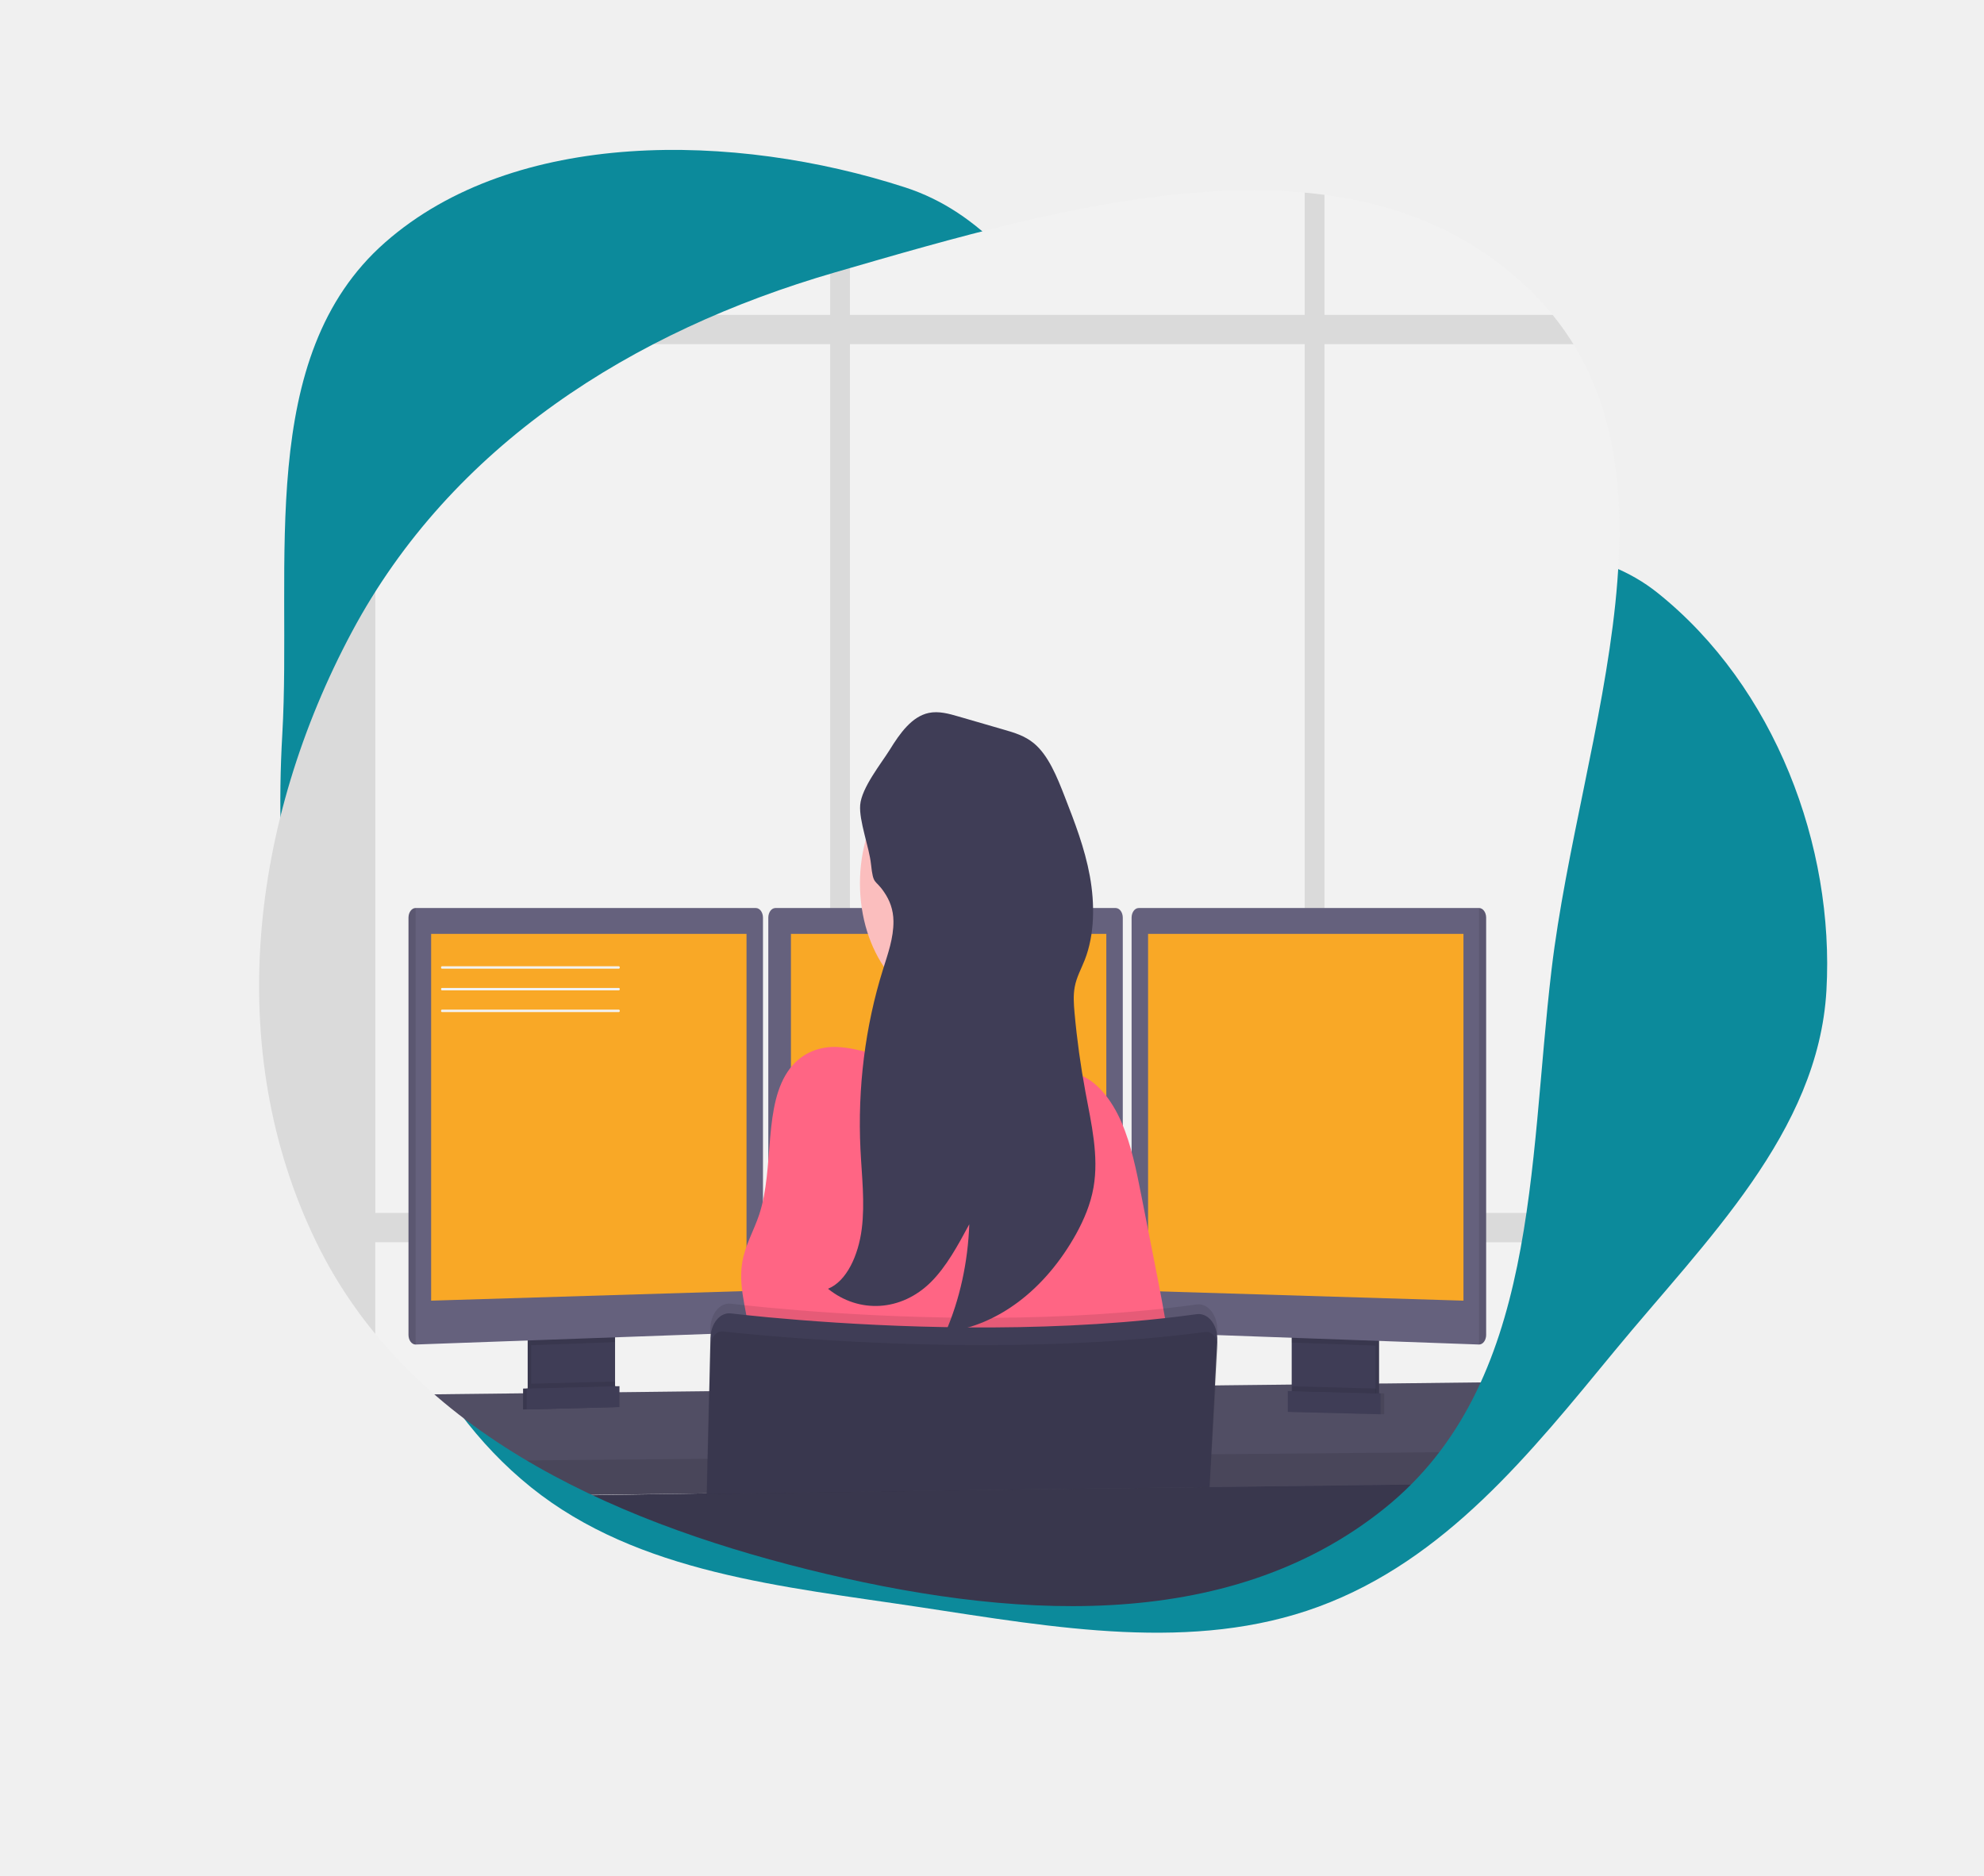
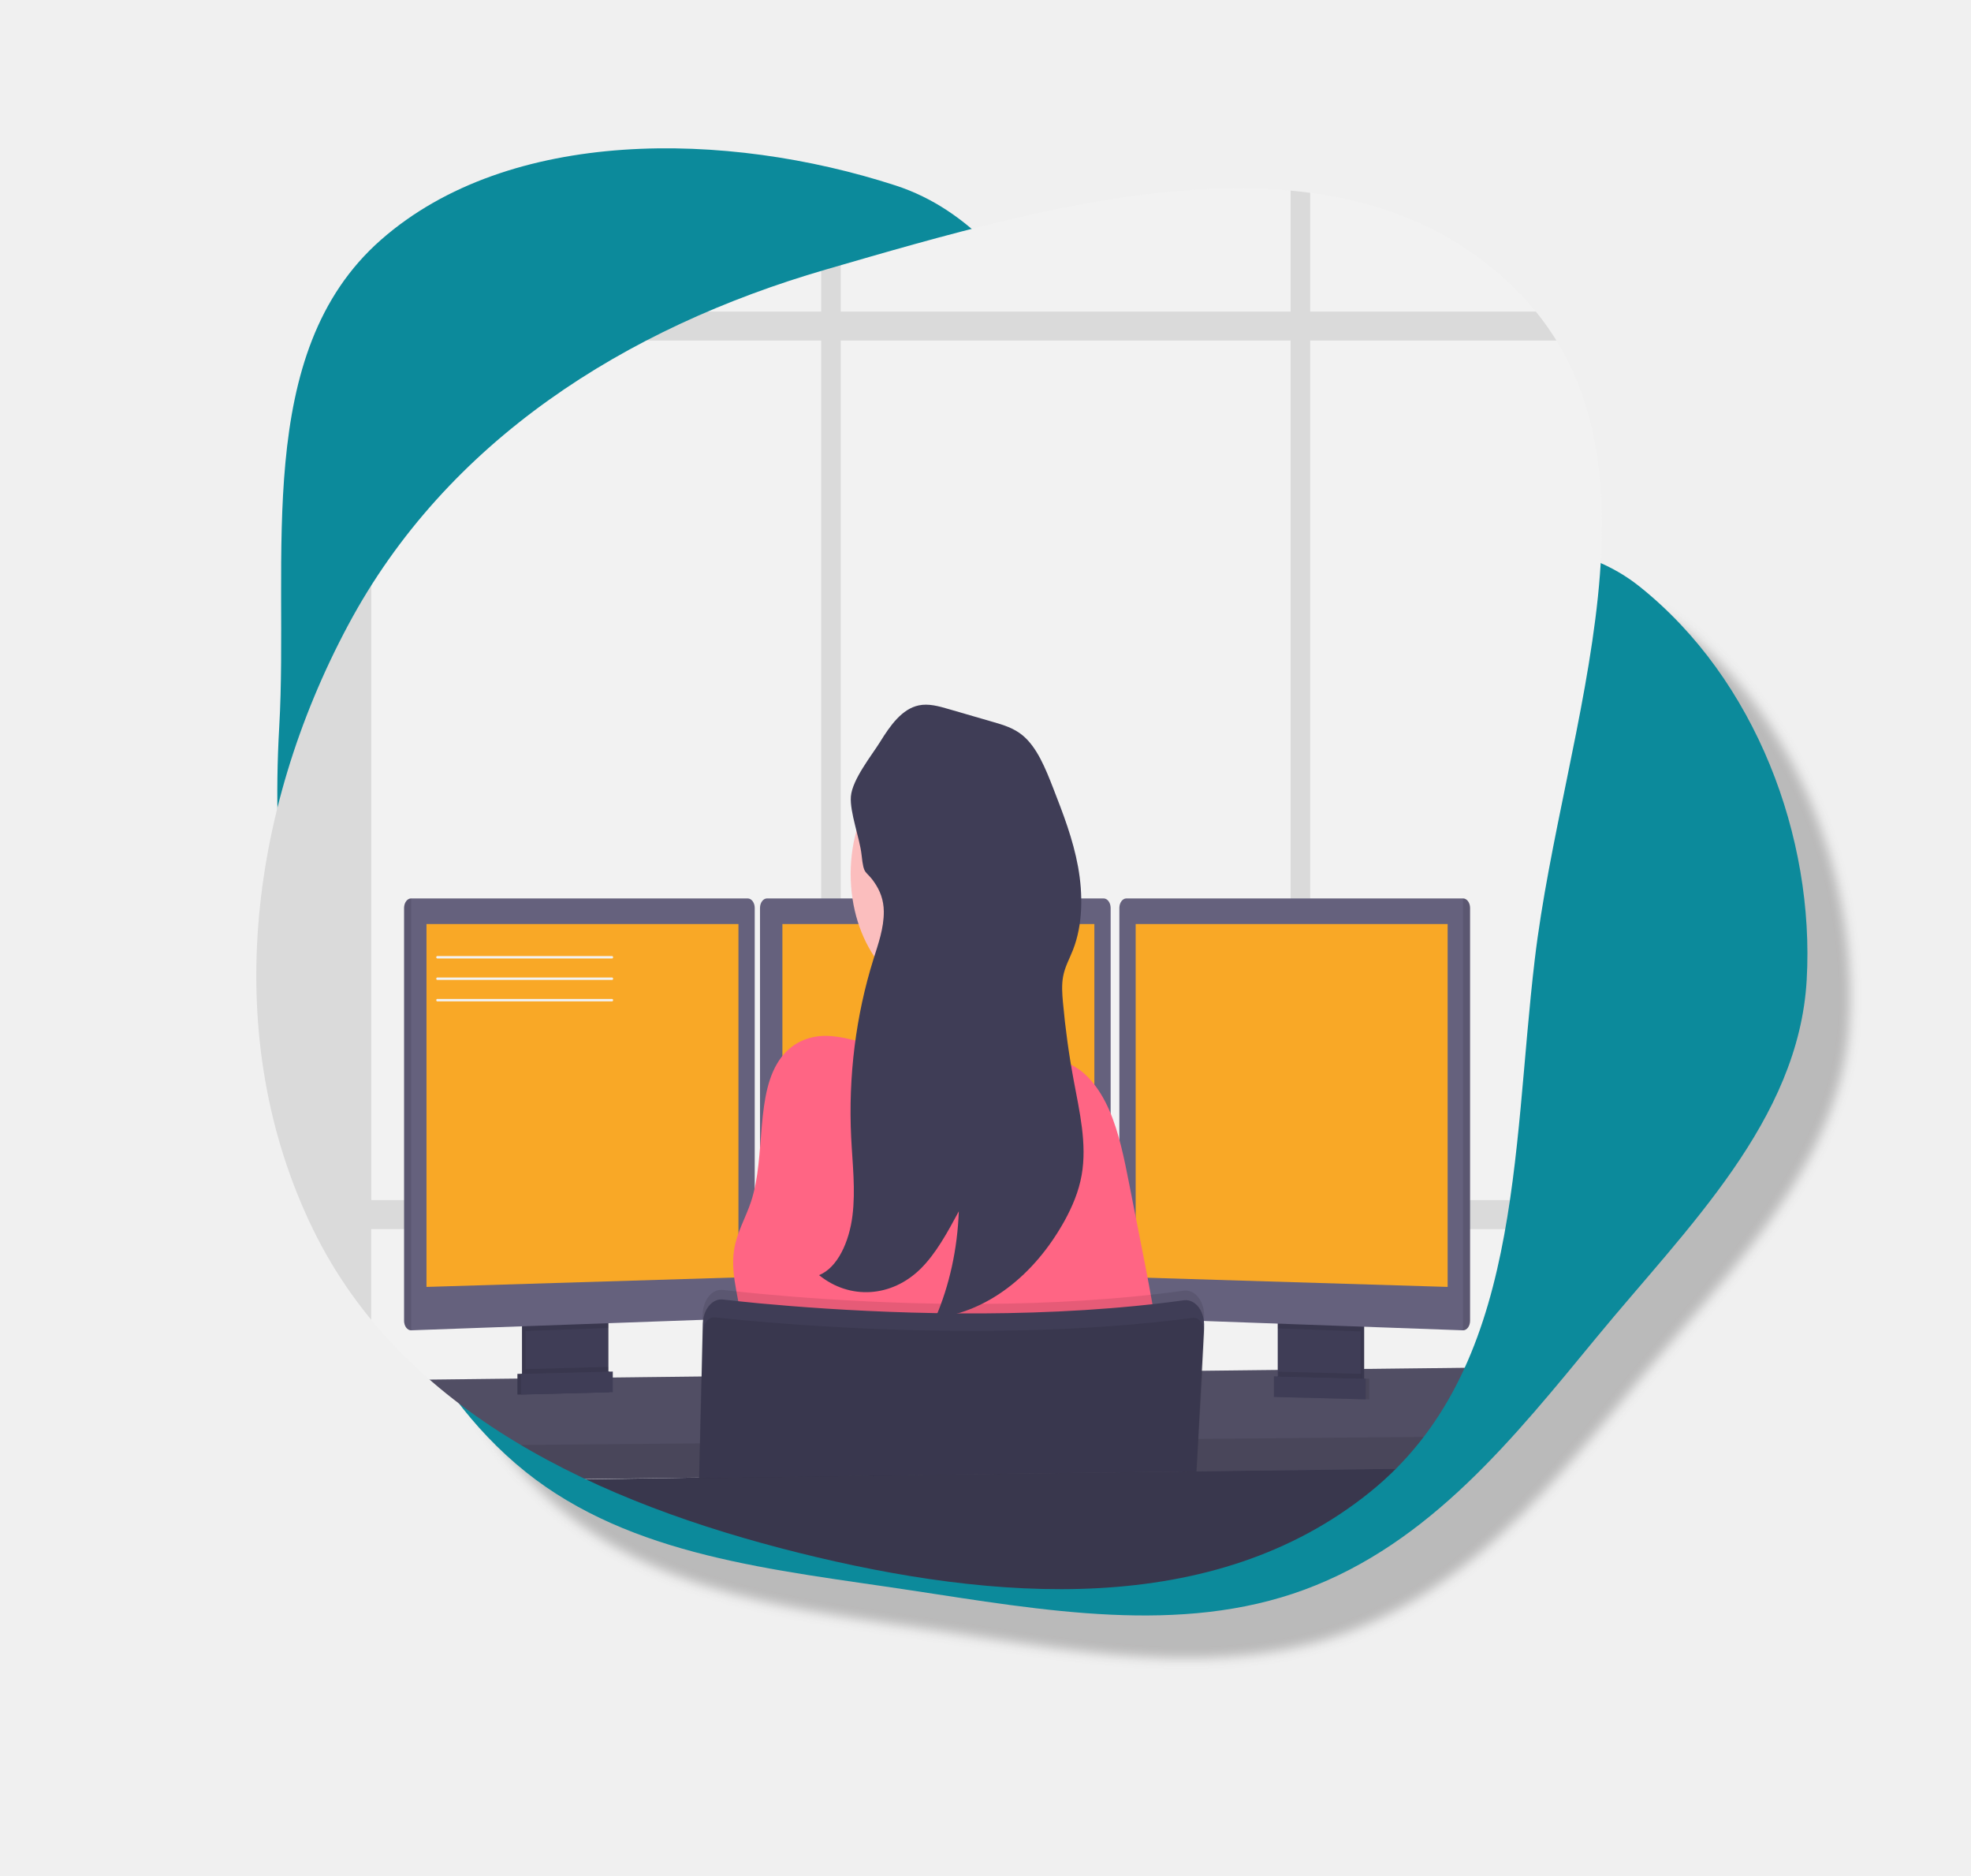
- <svg xmlns="http://www.w3.org/2000/svg" width="697" height="659" viewBox="0 0 697 659" fill="none">
-   <path fill-rule="evenodd" clip-rule="evenodd" d="M99.167 258.136C102.626 197.963 89.545 125.363 135.306 85.153C180.872 45.114 258.039 46.386 318.008 65.841C371.908 83.327 384.671 155.371 434.455 182.201C479.381 206.413 542.691 176.582 582.336 208.295C623.613 241.314 644.516 297.339 641.646 347.941C638.814 397.863 599.156 435.855 567.23 474.606C537.707 510.441 507.924 547.969 463.263 564.456C419.264 580.698 370.555 571.811 323.302 564.653C275.241 557.372 224.258 552.799 186.583 522.545C148.365 491.855 132.218 444.451 117.253 399.189C101.938 352.863 96.407 306.161 99.167 258.136Z" fill="#0C8A9B" />
+ <svg xmlns="http://www.w3.org/2000/svg" width="700" height="666" viewBox="0 0 700 666" fill="none">
+   <g filter="url(#filter0_d)">
+     <path fill-rule="evenodd" clip-rule="evenodd" d="M99.167 258.136C102.626 197.963 89.545 125.363 135.306 85.153C180.872 45.114 258.039 46.386 318.008 65.841C371.908 83.327 384.671 155.371 434.455 182.201C479.381 206.413 542.691 176.582 582.336 208.295C623.613 241.314 644.516 297.339 641.646 347.941C638.814 397.863 599.156 435.855 567.23 474.606C537.707 510.441 507.924 547.969 463.263 564.456C419.264 580.698 370.555 571.811 323.302 564.653C275.241 557.372 224.258 552.799 186.583 522.545C148.365 491.855 132.218 444.451 117.253 399.189C101.938 352.863 96.407 306.161 99.167 258.136Z" fill="#0C8A9B" />
+   </g>
  <mask id="mask0" mask-type="alpha" maskUnits="userSpaceOnUse" x="13" y="0" width="684" height="659">
    <path fill-rule="evenodd" clip-rule="evenodd" d="M111.108 436.371C78.183 368.633 88.122 288.395 123.634 221.977C158.599 156.583 222.033 116.387 293.25 95.719C375.522 71.843 476.034 42.157 537.446 101.885C597.501 160.293 554.97 257.453 545.077 340.641C536.876 409.593 540.608 486.206 486.555 529.795C430.876 574.694 353.155 568.65 283.745 551.378C213.15 533.812 142.91 501.799 111.108 436.371Z" fill="#EBF9F9" />
  </mask>
  <g mask="url(#mask0)">
    <rect x="-13.742" y="470.16" width="598" height="108" transform="rotate(3.78464 -13.7421 470.16)" fill="#39374D" />
    <g clip-path="url(#clip0)">
      <path d="M630.181 416.901C629.457 419.277 628.735 421.621 628.015 423.933C626.892 427.525 625.783 431.048 624.688 434.501C624.201 436.031 623.714 437.532 623.24 439.034C617.872 455.731 612.859 470.499 608.602 482.643C604.739 493.648 599.003 502.868 591.995 509.339C584.987 515.809 576.965 519.291 568.769 519.421L474.104 520.989H473.106L464.991 521.122L458.049 521.236L436.763 521.587H435.901L425.065 521.768H424.734L357.941 522.87L298.32 523.821L291.385 523.935L248.313 524.647H248.263L220.328 525.103H220.029L131.7 526.557L105.276 526.995C103.026 527.034 100.777 526.862 98.54 526.481C97.779 526.348 97.017 526.196 96.262 526.016C83.938 523.12 72.638 513.883 64.245 499.844C52.878 480.809 44.607 458.601 39.051 434.501C38.248 431.023 37.499 427.5 36.804 423.933C17.571 324.958 41.017 197.265 83.216 111.813C84.984 108.24 86.782 104.755 88.609 101.359L88.653 101.283C101.63 77.031 116.181 56.771 131.681 42.364C159.147 16.791 189.579 9.588 219.511 31.055C244.836 49.225 268.482 57.769 291.404 60.087C293.72 60.316 296.035 60.487 298.339 60.591C350.918 63.109 400.195 34.267 458.062 15.651C460.365 14.91 462.675 14.178 465.003 13.484C506.284 0.978 552.077 -5.617 606.535 8.248C612.193 9.655 617.776 11.688 623.24 14.33C625.641 15.508 627.955 16.775 630.181 18.131C656.174 34.23 670.351 63.974 676.375 101.245C676.945 104.705 677.438 108.224 677.854 111.803C688.535 201.456 657.254 328.626 630.181 416.901Z" fill="#F2F2F2" />
      <path opacity="0.1" d="M340.506 426.12C340.254 429.595 339.864 433.046 339.338 436.452H397.85V426.12H340.506ZM291.642 484.483L298.579 484.4V458.874C296.2 458.716 293.883 458.558 291.642 458.391V484.483ZM146.192 426.12V436.452H270.148V426.12H146.192ZM676.784 110.634H630.574V29.338C628.347 27.994 626.032 26.755 623.63 25.621V110.634H465.304V24.757C462.975 25.435 460.665 26.151 458.36 26.875V110.634H298.579V70.818C296.275 70.715 293.958 70.548 291.642 70.325V110.634H131.861V53.023C116.355 67.11 101.799 86.921 88.817 110.634H88.773V110.709C86.941 114.054 85.143 117.461 83.377 120.93H88.773V426.12H36.943C37.634 429.607 38.383 433.052 39.191 436.452H88.767V523.445C91.261 524.58 93.807 525.447 96.385 526.038C97.141 526.214 97.903 526.363 98.664 526.493C100.901 526.865 103.152 527.033 105.402 526.995L131.836 526.567V436.434H291.642V523.975L298.579 523.863V436.452H458.36V521.345L465.304 521.234V436.452H623.599V440.885C624.074 439.417 624.561 437.948 625.048 436.452C626.143 433.076 627.252 429.632 628.376 426.12C629.096 423.865 629.819 421.573 630.543 419.243V120.967H678.264C677.844 117.442 677.351 113.998 676.784 110.634ZM131.861 426.12V120.93H291.642V426.12H131.861ZM298.592 426.12V120.93H458.36V426.12H298.592ZM623.611 426.12H465.304V120.93H623.599L623.611 426.12Z" fill="black" />
      <path d="M568.747 509.634V520.636L473.918 521.821L472.907 521.846L436.865 522.295L436.003 522.312L425.049 522.438H424.724L357.946 523.276L248.329 524.656H248.236L220.365 525.011L220.065 525.02L96.222 526.56V513.865L125.341 490.169L183.767 489.509L185.016 489.5L185.428 489.492L186.676 489.466L214.728 489.153L215.983 489.145L216.382 489.136L217.631 489.128L226.625 489.026L226.863 489.018L249.053 488.764H249.234L422.389 486.783L426.628 486.741H427.052L430.286 486.699L453.787 486.436L455.035 486.411L456.19 486.394H456.79L464.099 486.318L465.547 486.293L467.488 486.276L473.575 486.199L483.231 486.089L484.479 486.072L486.652 486.056H487.057L533.692 485.514L568.747 509.634Z" fill="#65617D" />
      <path opacity="0.2" d="M568.747 509.634V520.636L473.918 521.821L472.907 521.846L436.865 522.295L436.003 522.312L425.049 522.438H424.724L357.946 523.276L248.329 524.656H248.236L220.365 525.011L220.065 525.02L96.222 526.56V513.865L125.341 490.169L183.767 489.509L185.016 489.5L185.428 489.492L186.676 489.466L214.728 489.153L215.983 489.145L216.382 489.136L217.631 489.128L226.625 489.026L226.863 489.018L249.053 488.764H249.234L422.389 486.783L426.628 486.741H427.052L430.286 486.699L453.787 486.436L455.035 486.411L456.19 486.394H456.79L464.099 486.318L465.547 486.293L467.488 486.276L473.575 486.199L483.231 486.089L484.479 486.072L486.652 486.056H487.057L533.692 485.514L568.747 509.634Z" fill="black" />
      <path d="M214.828 467.327V488.053C214.828 489.034 214.623 489.996 214.236 490.826C213.85 491.656 213.297 492.32 212.643 492.741C212.156 493.061 211.624 493.235 211.083 493.249L189.298 493.875C188.716 493.894 188.139 493.729 187.612 493.393C186.947 492.979 186.383 492.315 185.988 491.479C185.593 490.644 185.383 489.672 185.384 488.679V467.327H214.828Z" fill="#3F3D56" />
      <path opacity="0.1" d="M214.828 467.327V488.053C214.828 489.034 214.623 489.996 214.236 490.826C213.85 491.656 213.297 492.32 212.643 492.741C212.156 493.061 211.624 493.235 211.083 493.249L189.298 493.875C188.716 493.894 188.139 493.729 187.612 493.393C186.947 492.979 186.383 492.315 185.988 491.479C185.593 490.644 185.383 489.672 185.384 488.679V467.327H214.828Z" fill="black" />
      <path d="M216.076 467.327V488.053C216.077 489.034 215.872 489.996 215.485 490.826C215.098 491.656 214.546 492.32 213.892 492.741C213.405 493.061 212.872 493.235 212.331 493.249L190.546 493.875C189.964 493.894 189.387 493.729 188.861 493.393C188.195 492.979 187.631 492.315 187.236 491.479C186.841 490.644 186.632 489.672 186.632 488.679V467.327H216.076Z" fill="#3F3D56" />
      <path d="M484.479 467.318H455.036V493.977H484.479V467.318Z" fill="#3F3D56" />
      <path opacity="0.1" d="M484.479 467.318H455.036V493.977H484.479V467.318Z" fill="black" />
      <path d="M483.231 467.318H453.787V493.977H483.231V467.318Z" fill="#3F3D56" />
      <path opacity="0.1" d="M216.07 467.318V471.524L186.626 472.591V467.318H216.07Z" fill="black" />
      <path d="M268.042 322.354V464.703C268.034 465.572 267.78 466.404 267.333 467.026C266.886 467.648 266.279 468.013 265.638 468.046L146.009 472.362H145.978C145.326 472.351 144.704 471.995 144.243 471.371C143.783 470.746 143.52 469.902 143.512 469.019V322.354C143.52 321.47 143.783 320.626 144.243 320.002C144.704 319.377 145.326 319.022 145.978 319.011H265.576C266.227 319.022 266.85 319.377 267.311 320.002C267.771 320.626 268.034 321.47 268.042 322.354Z" fill="#65617D" />
      <path opacity="0.1" d="M146.009 319.011V472.362H145.978C145.326 472.351 144.704 471.995 144.243 471.371C143.783 470.746 143.52 469.902 143.512 469.019V322.354C143.52 321.47 143.783 320.626 144.243 320.002C144.704 319.377 145.326 319.022 145.978 319.011H146.009Z" fill="black" />
      <path d="M151.465 328.1H262.261V453.566L151.465 456.951V328.1Z" fill="#F9A826" />
      <path opacity="0.1" d="M483.231 467.318V472.743L453.787 471.677V467.318H483.231Z" fill="black" />
      <path d="M522.094 322.354V469.019C522.086 469.91 521.819 470.76 521.352 471.386C520.885 472.011 520.254 472.362 519.597 472.362L399.943 468.046C399.302 468.013 398.696 467.648 398.248 467.026C397.801 466.404 397.547 465.572 397.54 464.703V322.354C397.548 321.47 397.81 320.626 398.271 320.002C398.731 319.377 399.354 319.022 400.005 319.011H519.604C520.259 319.013 520.888 319.365 521.354 319.99C521.82 320.616 522.086 321.465 522.094 322.354Z" fill="#65617D" />
      <path opacity="0.1" d="M522.094 322.354V469.019C522.086 469.91 521.819 470.76 521.352 471.386C520.885 472.011 520.254 472.362 519.597 472.362V319.011C520.254 319.011 520.885 319.361 521.352 319.987C521.819 320.613 522.086 321.463 522.094 322.354Z" fill="black" />
      <path d="M514.129 328.1H403.332V453.566L514.129 456.951V328.1Z" fill="#F9A826" />
      <path d="M394.444 322.354V464.703C394.436 465.572 394.182 466.404 393.735 467.026C393.288 467.648 392.681 468.013 392.041 468.046L272.411 472.362C271.754 472.362 271.124 472.011 270.657 471.386C270.189 470.76 269.923 469.91 269.914 469.019V322.354C269.922 321.47 270.185 320.626 270.645 320.002C271.106 319.377 271.729 319.022 272.38 319.011H391.978C392.629 319.022 393.252 319.377 393.713 320.002C394.173 320.626 394.436 321.47 394.444 322.354Z" fill="#65617D" />
      <path d="M277.867 328.1H388.664V453.566L277.867 456.951V328.1Z" fill="#F9A826" />
      <path opacity="0.1" d="M568.747 509.634V520.636L473.918 521.821L472.907 521.846L436.865 522.295L436.003 522.312L425.049 522.438H424.724L357.946 523.276L248.329 524.656H248.236L220.365 525.011L220.065 525.02L96.222 526.56V513.865L222.631 512.74H222.93L248.516 512.503H248.635L425.336 510.92H425.517L425.623 510.912H425.916L428.906 510.886H429.818L476.315 510.463L479.061 510.446L479.673 510.438L568.747 509.634Z" fill="black" />
      <path d="M334.151 353.769C351.847 353.769 366.192 334.319 366.192 310.328C366.192 286.336 351.847 266.886 334.151 266.886C316.456 266.886 302.111 286.336 302.111 310.328C302.111 334.319 316.456 353.769 334.151 353.769Z" fill="#FBBEBE" />
      <path d="M366.198 377.195C366.198 377.195 304.09 387.35 310.02 377.195C312.167 373.522 312.76 362.638 312.641 350.24C312.604 346.473 312.504 342.572 312.36 338.687C311.674 320.069 310.02 301.873 310.02 301.873C310.02 301.873 364.326 267.174 358.084 294.679C355.587 305.791 356.404 321.397 358.302 336.047C358.858 340.321 359.501 344.51 360.175 348.488C361.82 358.19 363.83 367.771 366.198 377.195Z" fill="#FBBEBE" />
      <path d="M345.93 373.75C353.115 371.947 360.724 368.672 367.484 372.447C369.263 373.437 370.899 374.884 372.721 375.714C374.544 376.543 376.541 376.746 378.439 377.33C385.105 379.378 390.511 386.259 393.982 394.256C397.452 402.254 399.25 411.301 401.01 420.255L405.317 442.115C409.063 461.115 412.808 480.275 413.675 499.918C361.533 503.965 309.272 504.368 257.099 501.128C260.495 492.377 263.966 483.093 263.678 473.2C263.391 463.307 259.19 453.549 260.707 443.799C261.675 437.587 264.808 432.467 266.725 426.687C272.186 410.167 267.935 387.934 277.536 375.358C281.855 369.705 288.147 367.564 294.158 367.834C301.824 368.181 309.67 371.423 317.254 373.005C326.967 375.003 336.143 376.187 345.93 373.75Z" fill="#FF6584" />
      <path opacity="0.1" d="M427.639 467.834L427.577 469.045V469.129L427.471 471.076L426.64 486.741L425.635 505.614L425.348 510.929L424.724 522.303V522.447L357.934 523.293L248.329 524.901V525.612H248.242V524.901V524.664L248.523 512.511L249.059 488.764L249.521 468.63L249.565 466.624C249.592 465.414 249.801 464.223 250.179 463.126C250.557 462.028 251.096 461.047 251.764 460.241C252.431 459.436 253.212 458.823 254.06 458.441C254.907 458.058 255.803 457.914 256.694 458.017C259.64 458.356 263.466 458.77 268.042 459.211L269.914 459.397C296.337 461.885 345.169 465.101 394.444 461.089C395.48 461.013 396.522 460.929 397.565 460.827C405.205 460.175 412.839 459.337 420.398 458.288C421.354 458.152 422.32 458.302 423.228 458.727C424.136 459.152 424.965 459.842 425.655 460.748C426.345 461.655 426.881 462.755 427.224 463.972C427.566 465.189 427.708 466.493 427.639 467.792V467.834Z" fill="black" />
      <path d="M248.31 525.612V524.901L357.934 523.285L424.724 522.438H424.911V522.295L425.535 510.92L425.804 505.842L426.828 486.707L427.633 471.558V471.186C427.67 470.488 427.647 469.786 427.564 469.095C427.568 469.067 427.568 469.039 427.564 469.011C427.393 467.583 426.964 466.234 426.316 465.084C425.628 463.889 424.728 462.951 423.699 462.359C422.67 461.766 421.547 461.539 420.436 461.699C412.877 462.748 405.242 463.586 397.602 464.238C396.56 464.339 395.517 464.424 394.481 464.5C345.206 468.469 296.374 465.253 269.952 462.807L268.079 462.621C263.504 462.181 259.677 461.775 256.731 461.428C255.11 461.242 253.496 461.878 252.201 463.211C250.905 464.544 250.019 466.481 249.715 468.647C249.652 469.105 249.614 469.569 249.603 470.035L249.178 488.789L248.598 512.545L248.323 524.698V524.935V525.646L248.31 525.612Z" fill="#3F3D56" />
      <path opacity="0.1" d="M427.826 473.767L427.059 486.741L425.916 506.079L425.629 510.92L425.005 521.761L424.967 522.303V522.447L424.874 523.699L424.942 522.447H424.761L357.971 523.293L248.329 524.901V524.664L248.635 512.511L249.259 488.764L249.659 472.98C249.678 472.082 249.863 471.205 250.197 470.429C250.531 469.653 251.002 469.003 251.569 468.537C252.276 467.949 253.102 467.683 253.928 467.775C255.239 467.919 256.85 468.088 258.728 468.274C261.781 468.579 265.545 468.935 269.927 469.307C278.041 470.001 288.222 470.746 299.889 471.355C332.348 473.048 376.167 473.615 417.789 468.672C419.662 468.452 421.597 468.207 423.488 467.961C424.237 467.86 424.991 468.054 425.66 468.52C425.85 468.648 426.03 468.801 426.197 468.977C426.741 469.511 427.171 470.229 427.446 471.059C427.509 471.224 427.561 471.397 427.602 471.575C427.789 472.276 427.866 473.023 427.826 473.767Z" fill="black" />
      <path opacity="0.1" d="M216.076 485.353V488.053C216.077 489.034 215.872 489.996 215.485 490.826C215.098 491.656 214.546 492.32 213.892 492.741L188.861 493.393C188.195 492.979 187.631 492.315 187.236 491.479C186.841 490.644 186.632 489.672 186.632 488.679V486.14L216.076 485.353Z" fill="black" />
      <path d="M216.382 494.332L183.767 495.179V487.841L216.382 486.995V494.332Z" fill="#3F3D56" />
      <path opacity="0.1" d="M216.382 494.332L183.767 495.179V487.841L216.382 486.995V494.332Z" fill="black" />
      <path d="M217.631 494.332L185.016 495.179V487.841L217.631 486.995V494.332Z" fill="#3F3D56" />
      <path opacity="0.1" d="M453.974 487.046V489.745C453.974 490.727 454.179 491.689 454.566 492.519C454.953 493.349 455.505 494.013 456.159 494.434L481.19 495.086C481.855 494.672 482.419 494.008 482.814 493.172C483.209 492.336 483.419 491.364 483.418 490.372V487.833L453.974 487.046Z" fill="black" />
      <path opacity="0.1" d="M453.662 496.025L486.277 496.871V489.534L453.662 488.688V496.025Z" fill="black" />
      <path d="M452.414 496.025L485.029 496.871V489.534L452.414 488.688V496.025Z" fill="#3F3D56" />
      <path d="M313.883 323.64C313.933 329.564 311.911 335.15 310.194 340.625C303.944 360.571 301.238 382.229 302.292 403.853C302.748 413.163 303.902 422.472 302.748 431.697C301.593 440.922 297.486 450.121 290.888 452.77C301.83 461.614 316.642 460.683 326.942 450.519C332.429 445.102 336.517 437.545 340.518 430.114C340.043 443.462 337.193 456.456 332.21 467.987C341.216 466.906 349.955 463.272 357.859 457.321C365.763 451.37 372.658 443.234 378.096 433.44C380.786 428.523 383.127 423.124 384.163 417.166C386.092 406.164 383.402 394.73 381.348 383.736C379.632 374.546 378.345 365.218 377.496 355.808C377.228 352.795 377.01 349.698 377.559 346.753C378.183 343.308 379.85 340.397 381.079 337.257C384.575 328.337 384.656 317.538 382.865 307.738C381.073 297.938 377.565 288.899 374.088 279.97C371.304 272.811 368.283 265.321 363.19 261.115C360.006 258.491 356.323 257.399 352.653 256.341L336.817 251.746C333.353 250.739 329.788 249.732 326.286 250.468C320.375 251.72 316.212 257.509 312.554 263.45C309.689 268.071 302.685 276.746 302.192 282.797C301.743 288.374 305.376 297.717 305.993 303.599C306.805 311.216 307.379 308.677 310.55 313.349C312.554 316.243 313.846 319.586 313.883 323.64Z" fill="#3F3D56" />
      <path d="M217.425 340.321H155.254C155.171 340.321 155.091 340.276 155.033 340.197C154.974 340.117 154.941 340.01 154.941 339.898C154.941 339.785 154.974 339.678 155.033 339.598C155.091 339.519 155.171 339.474 155.254 339.474H217.425C217.507 339.474 217.587 339.519 217.645 339.598C217.704 339.678 217.737 339.785 217.737 339.898C217.737 340.01 217.704 340.117 217.645 340.197C217.587 340.276 217.507 340.321 217.425 340.321Z" fill="#F2F2F2" />
      <path d="M217.425 347.938H155.254C155.171 347.938 155.091 347.893 155.033 347.814C154.974 347.734 154.941 347.627 154.941 347.514C154.941 347.402 154.974 347.295 155.033 347.215C155.091 347.136 155.171 347.091 155.254 347.091H217.425C217.507 347.091 217.587 347.136 217.645 347.215C217.704 347.295 217.737 347.402 217.737 347.514C217.737 347.627 217.704 347.734 217.645 347.814C217.587 347.893 217.507 347.938 217.425 347.938Z" fill="#F2F2F2" />
      <path d="M217.425 355.554H155.254C155.171 355.554 155.091 355.51 155.033 355.43C154.974 355.351 154.941 355.243 154.941 355.131C154.941 355.019 154.974 354.911 155.033 354.832C155.091 354.753 155.171 354.708 155.254 354.708H217.425C217.507 354.708 217.587 354.753 217.645 354.832C217.704 354.911 217.737 355.019 217.737 355.131C217.737 355.243 217.704 355.351 217.645 355.43C217.587 355.51 217.507 355.554 217.425 355.554Z" fill="#F2F2F2" />
    </g>
  </g>
  <defs>
+     <filter id="filter0_d" x="0" y="11.616" width="715.132" height="654.016" filterUnits="userSpaceOnUse" color-interpolation-filters="sRGB">
+       <feFlood flood-opacity="0" result="BackgroundImageFix" />
+       <feColorMatrix in="SourceAlpha" type="matrix" values="0 0 0 0 0 0 0 0 0 0 0 0 0 0 0 0 0 0 127 0" />
+       <feOffset dx="15" dy="15" />
+       <feGaussianBlur stdDeviation="2" />
+       <feColorMatrix type="matrix" values="0 0 0 0 0.235 0 0 0 0 0.231 0 0 0 0 0.231 0 0 0 0.3 0" />
+       <feBlend mode="normal" in2="BackgroundImageFix" result="effect1_dropShadow" />
+       <feBlend mode="normal" in="SourceGraphic" in2="effect1_dropShadow" result="shape" />
+     </filter>
    <clipPath id="clip0">
      <rect width="650" height="469" fill="white" transform="translate(30 58)" />
    </clipPath>
  </defs>
</svg>
